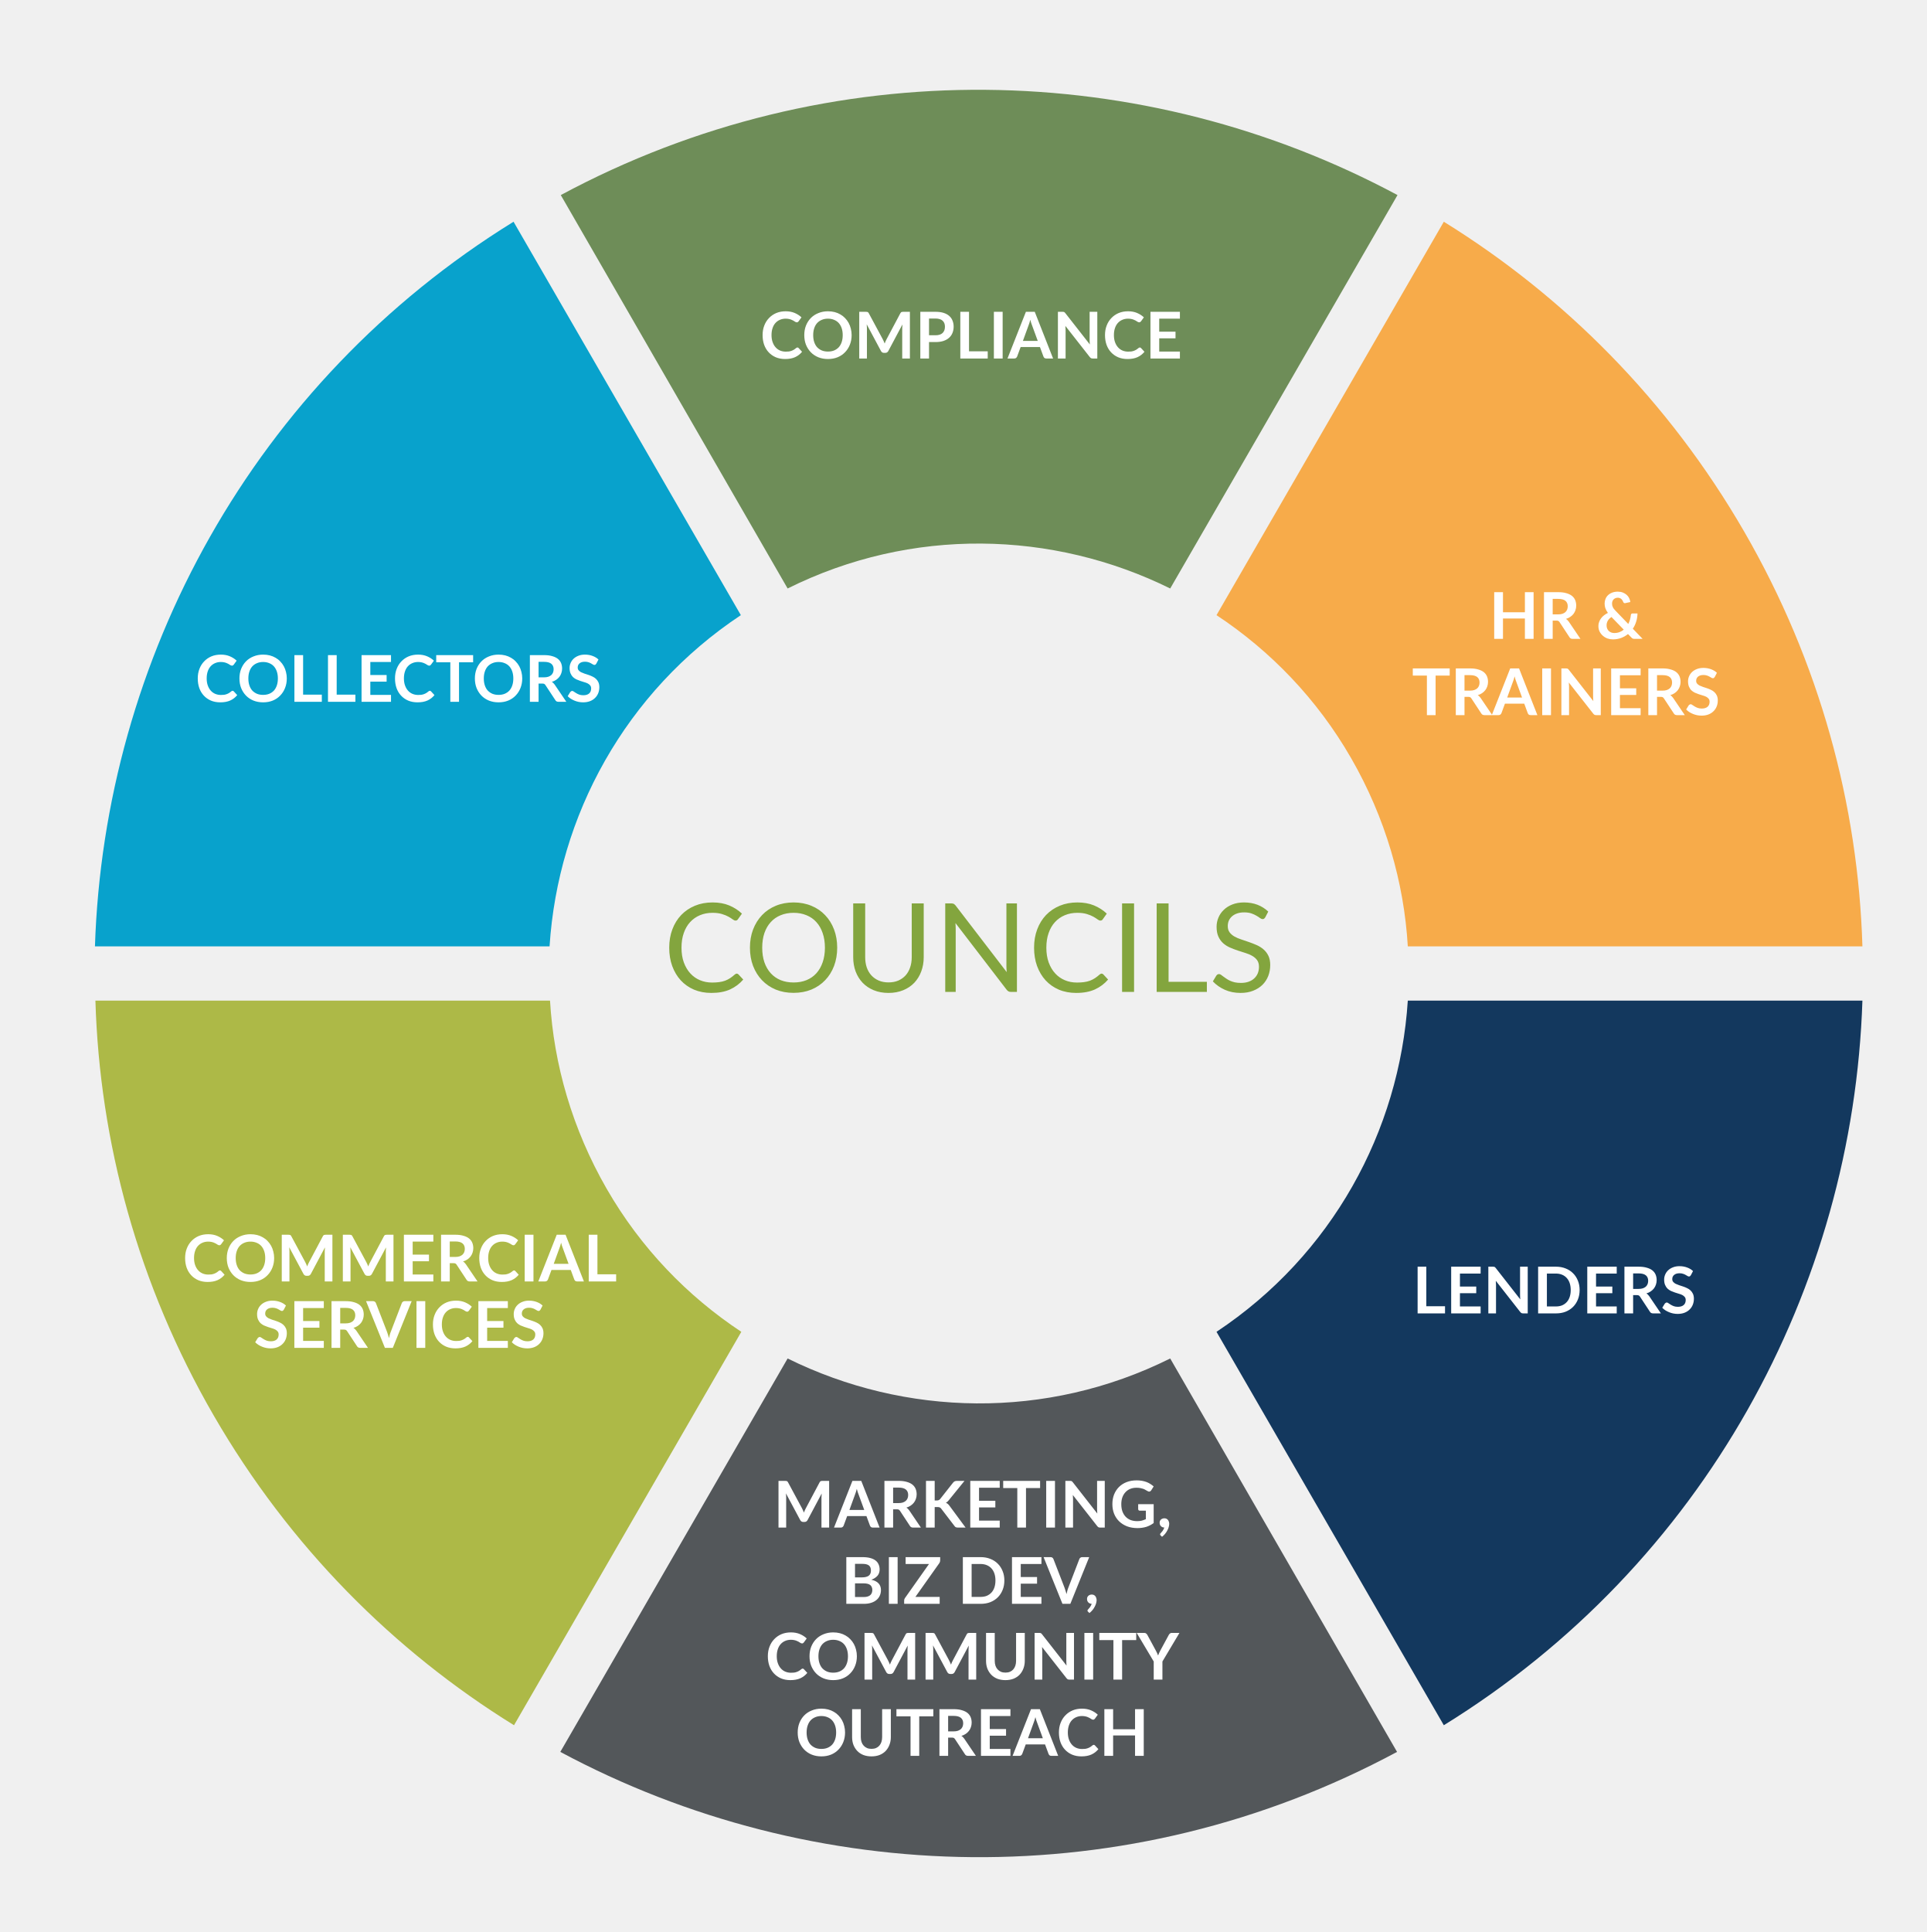
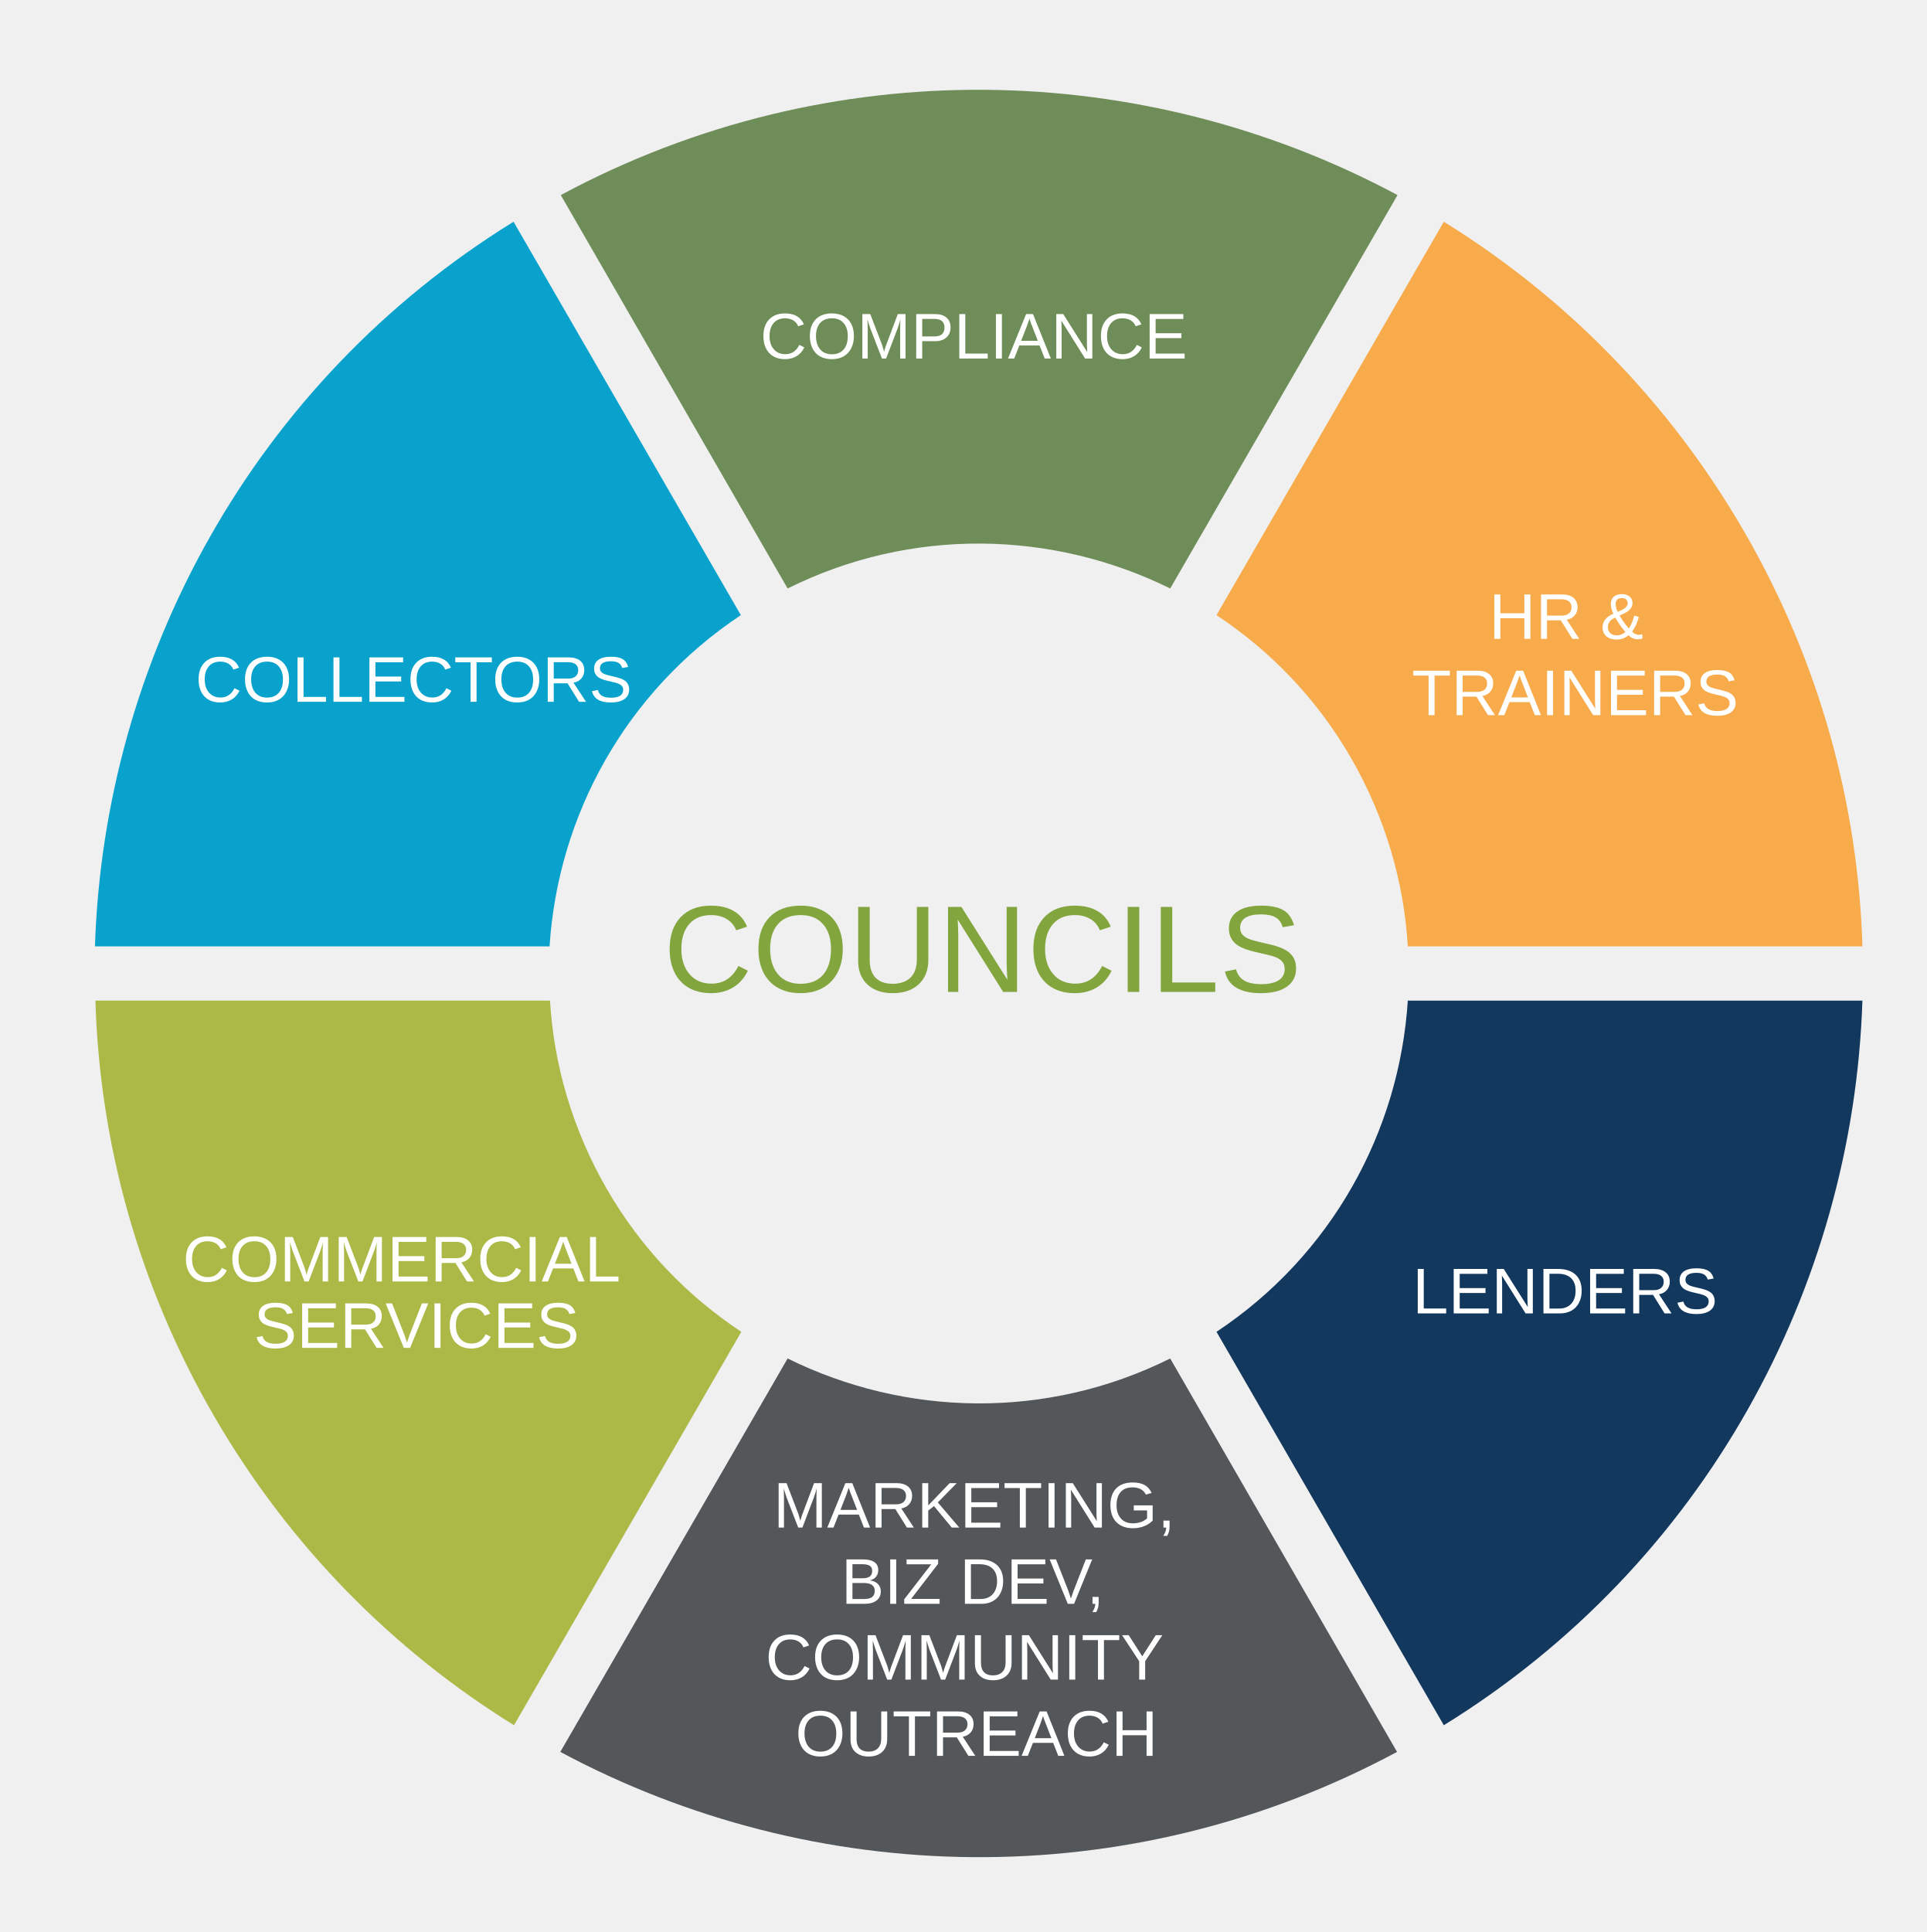
<svg xmlns="http://www.w3.org/2000/svg" xmlns:xlink="http://www.w3.org/1999/xlink" version="1.1" id="councils-graphic" x="0px" y="0px" viewBox="0 0 412 413" style="enable-background:new 0 0 412 413;" xml:space="preserve">
  <style type="text/css">
	.st0{fill:none;}
	.st1{fill:#83A53E;transition: opacity 400ms ease-in-out;}
	.st4{fill:#ADB947;transition: opacity 400ms ease-in-out;}
	.st5{fill:#F7AB4A;transition: opacity 400ms ease-in-out;}
	.st6{fill:#6E8D58;transition: opacity 400ms ease-in-out;}
	.st7{fill:#13385E;transition: opacity 400ms ease-in-out;}
	.st8{fill:#08A2CC;transition: opacity 400ms ease-in-out;}
	.st9{fill:#53575A;transition: opacity 400ms ease-in-out;}
- 	.st2{font-family:"Lato";}
+ 	.st2{font-family:"Arial";}
	.st3{font-size:26.412px;}
	.st10{fill:#FFFFFF;}
- 	.st11{font-family:"Lato";font-weight:bold;pointer-events:none;}
+ 	.st11{font-family:"Arial";pointer-events:none;}
	.st12{font-size:13.815px;}
	.st4,.st5,.st6,.st7,.st8,.st9{cursor:pointer;}
	.st4:hover,.st5:hover,.st6:hover,.st7:hover,.st8:hover,.st9:hover{opacity: .8;}
</style>
  <text transform="matrix(1 0 0 1 141.8354 212.0381)" class="st1 st2 st3">COUNCILS</text>
  <a xlink:href="https://nwcua.org/professional-development/councils/commercial-services-council" title="Commercial Services" target="_top">
    <path class="st4" d="M129.7,254.1c-7.3-12.7-11.3-26.5-12.1-40.2H20.4c0.9,30.2,9.1,60.7,25.3,88.7c16.2,28,38.5,50.3,64.2,66.2  l48.6-84.1C147,277.1,137,266.8,129.7,254.1L129.7,254.1z" />
  </a>
  <a xlink:href="https://nwcua.org/professional-development/councils/hr-trainers-council" title="HR Trainers" target="_top">
    <path class="st5" d="M288.9,162.1c7.3,12.7,11.3,26.5,12.1,40.2h97.2c-0.9-30.2-9.1-60.7-25.3-88.7c-16.2-28-38.5-50.3-64.2-66.2  l-48.6,84.1C271.6,139.1,281.6,149.4,288.9,162.1L288.9,162.1z" />
  </a>
  <a xlink:href="https://nwcua.org/professional-development/councils/compliance-council" title="Compliance" target="_top">
    <path class="st6" d="M168.4,125.8c26.5-13.2,56.7-12.4,81.8,0l48.6-84.1c-54.1-29-121.2-31-178.9,0L168.4,125.8L168.4,125.8z" />
  </a>
  <a xlink:href="https://nwcua.org/professional-development/councils/lenders-council" title="Lenders" target="_top">
    <path class="st7" d="M301,213.9c-1.8,27.9-16.2,54.4-40.9,70.8l48.6,84.1c55.7-34.4,87.5-93.5,89.5-154.9H301L301,213.9z" />
  </a>
  <a xlink:href="https://nwcua.org/professional-development/councils/collectors-council" title="Collectors Council" target="_top">
    <path class="st8" d="M117.5,202.3c1.8-27.9,16.2-54.4,40.9-70.8l-48.6-84.1c-55.7,34.4-87.5,93.5-89.5,154.9H117.5L117.5,202.3z" />
  </a>
  <a xlink:href="https://nwcua.org/professional-development/councils/marketing-business-development-community-outreach-council" title="Business Development" target="_top">
    <path class="st9" d="M250.2,290.4c-26.5,13.2-56.7,12.4-81.8,0l-48.6,84.1c54.1,29,121.2,31,178.9,0L250.2,290.4L250.2,290.4z" />
  </a>
  <rect x="41" y="139.8" class="st0" width="89.2" height="23.9" />
  <text transform="matrix(1 0 0 1 41.7524 150.0283)" class="st10 st11 st12">COLLECTORS</text>
  <rect x="146.7" y="66.4" class="st0" width="122.2" height="21.3" />
  <text transform="matrix(1 0 0 1 162.5195 76.6367)" class="st10 st11 st12">COMPLIANCE</text>
  <rect x="291.8" y="126.3" class="st0" width="86.1" height="34" />
  <text transform="matrix(1 0 0 1 318.3643 136.5703)">
    <tspan x="0" y="0" class="st10 st11 st12">HR &amp; </tspan>
    <tspan x="-16.5" y="16.3" class="st10 st11 st12">TRAINERS</tspan>
  </text>
  <rect x="291.8" y="270.5" class="st0" width="81.1" height="23.2" />
  <text transform="matrix(1 0 0 1 301.9888 280.7617)" class="st10 st11 st12">LENDERS</text>
  <rect x="154.1" y="316.3" class="st0" width="107.7" height="73.1" />
  <text transform="matrix(1 0 0 1 165.3398 326.5479)">
    <tspan x="0" y="0" class="st10 st11 st12">MARKETING, </tspan>
    <tspan x="14.5" y="16.3" class="st10 st11 st12">BIZ DEV, </tspan>
    <tspan x="-1.7" y="32.5" class="st10 st11 st12">COMMUNITY </tspan>
    <tspan x="4.7" y="48.8" class="st10 st11 st12">OUTREACH </tspan>
  </text>
  <rect x="35.4" y="263.7" class="st0" width="100.5" height="36.2" />
  <text transform="matrix(1 0 0 1 39.0488 273.9316)">
    <tspan x="0" y="0" class="st10 st11 st12">COMMERCIAL  </tspan>
    <tspan x="15.2" y="14.2" class="st10 st11 st12">SERVICES</tspan>
  </text>
</svg>
